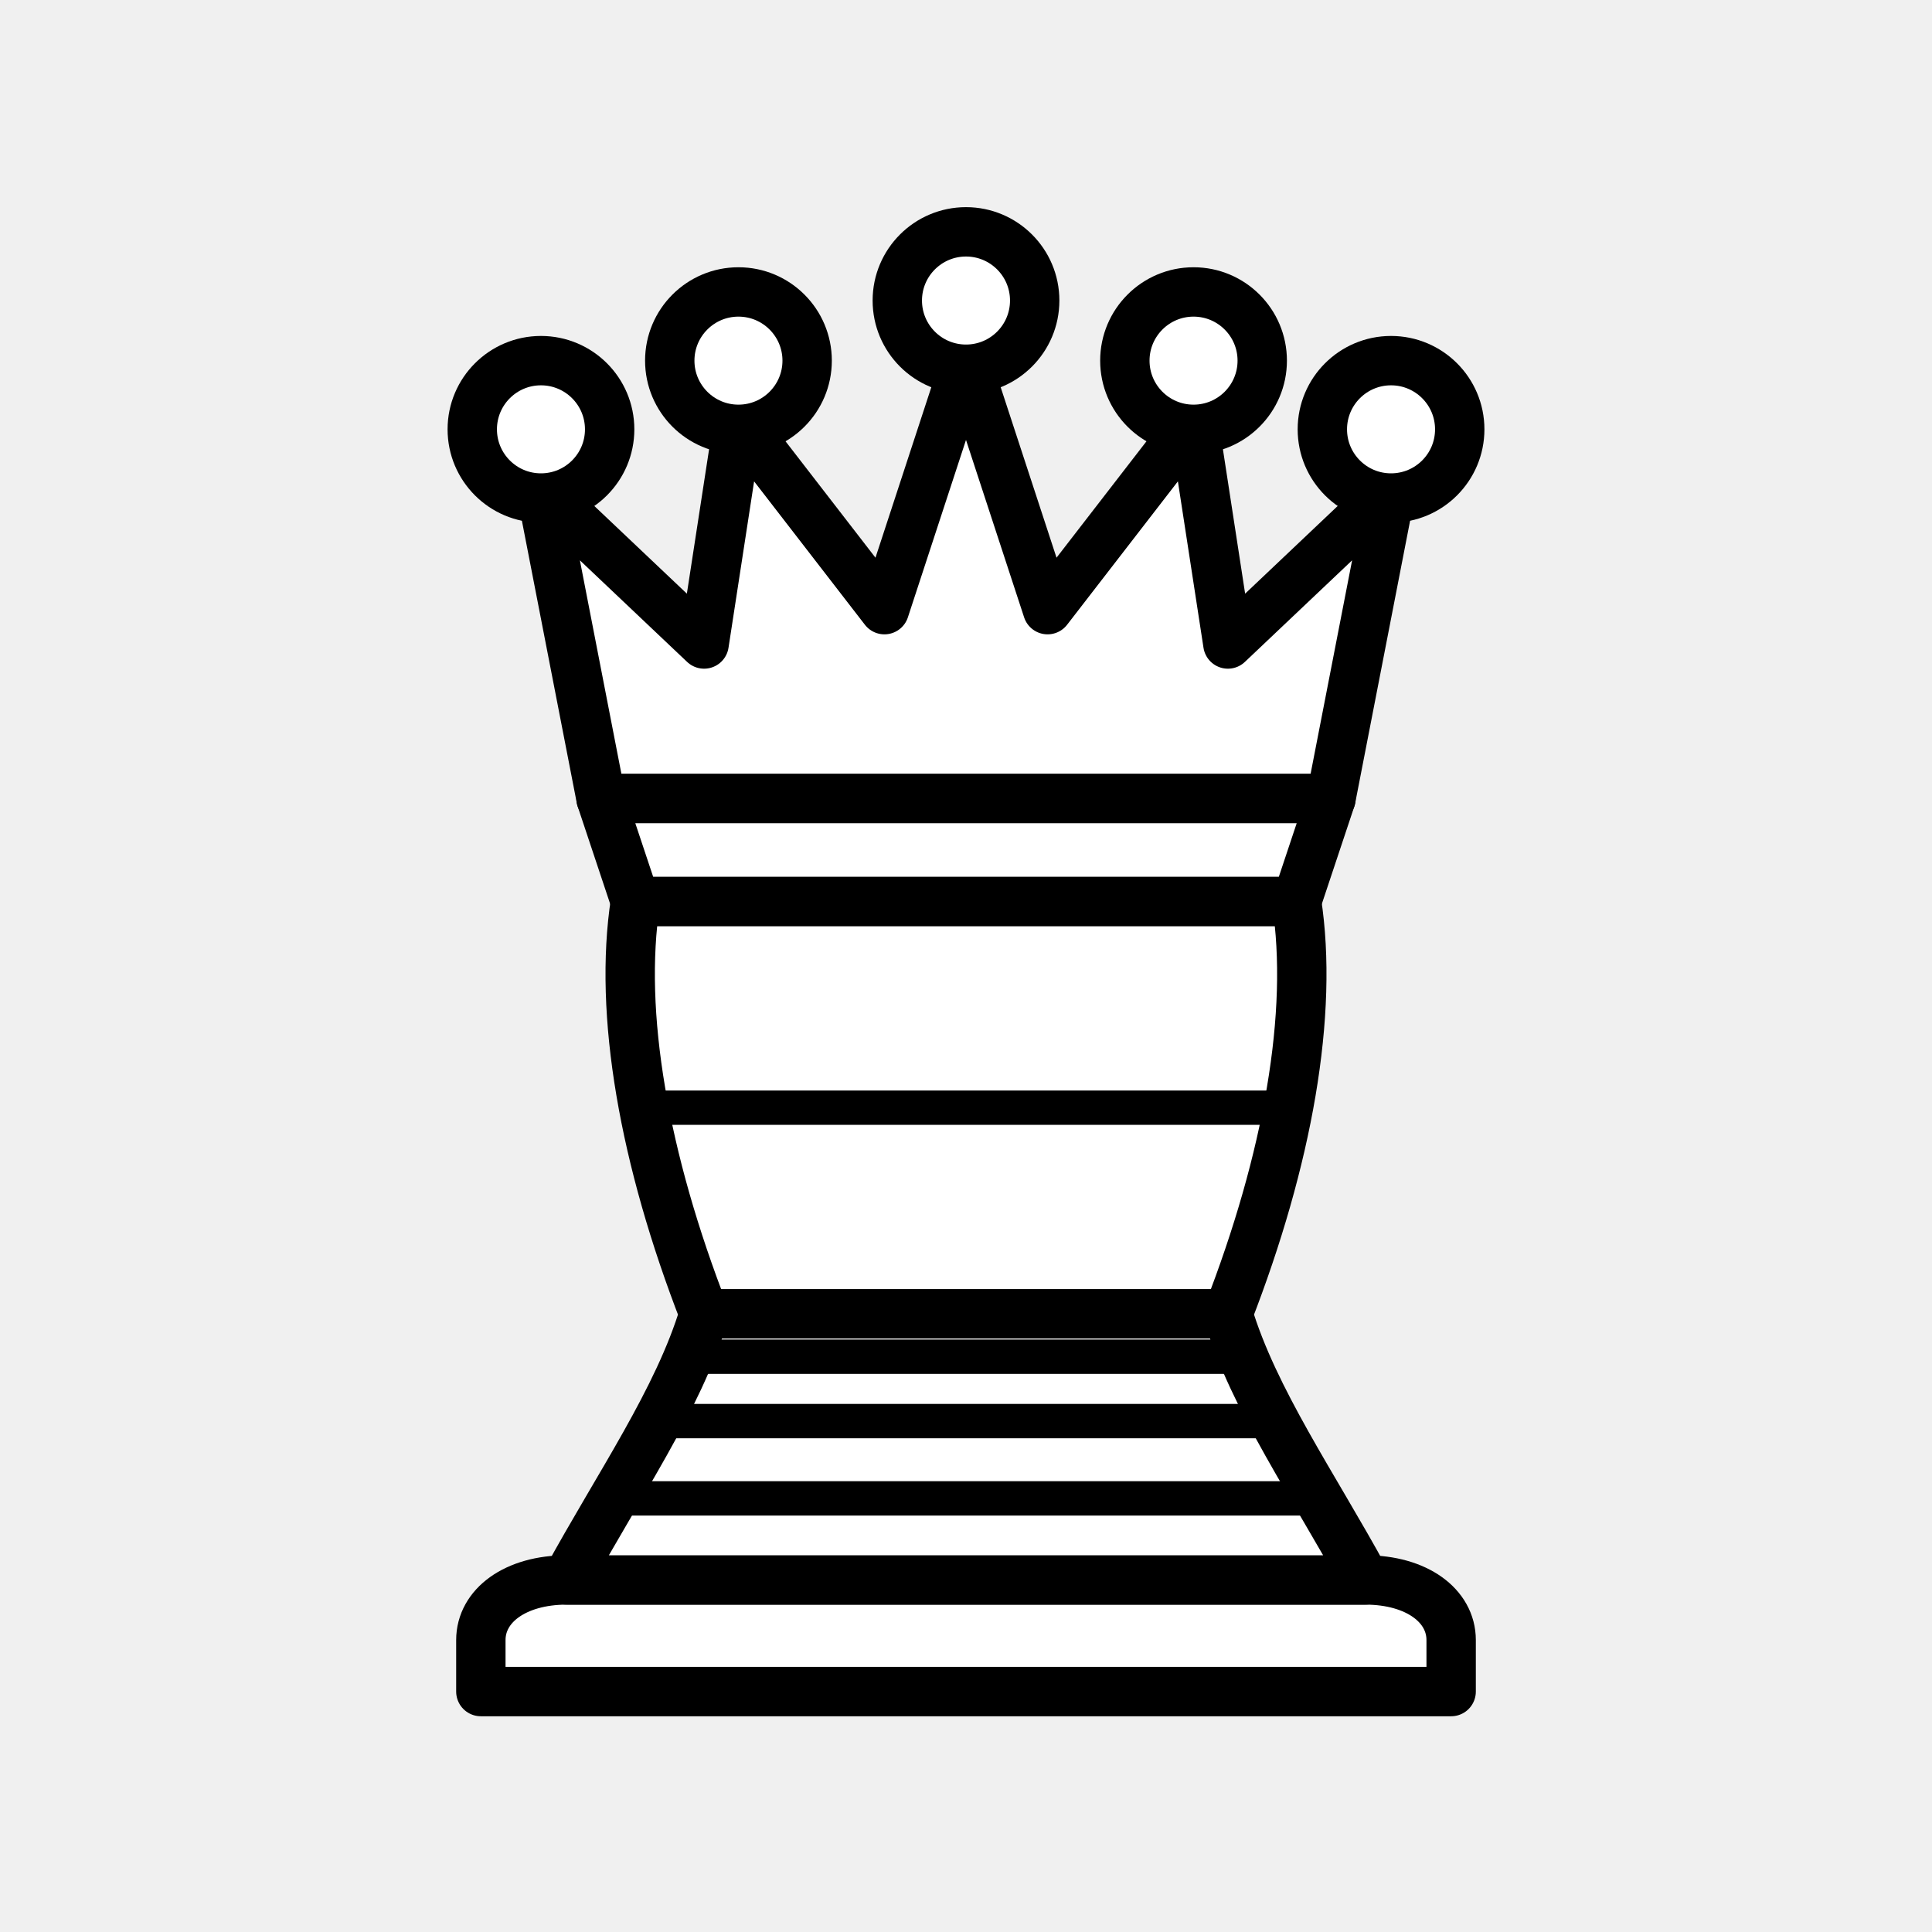
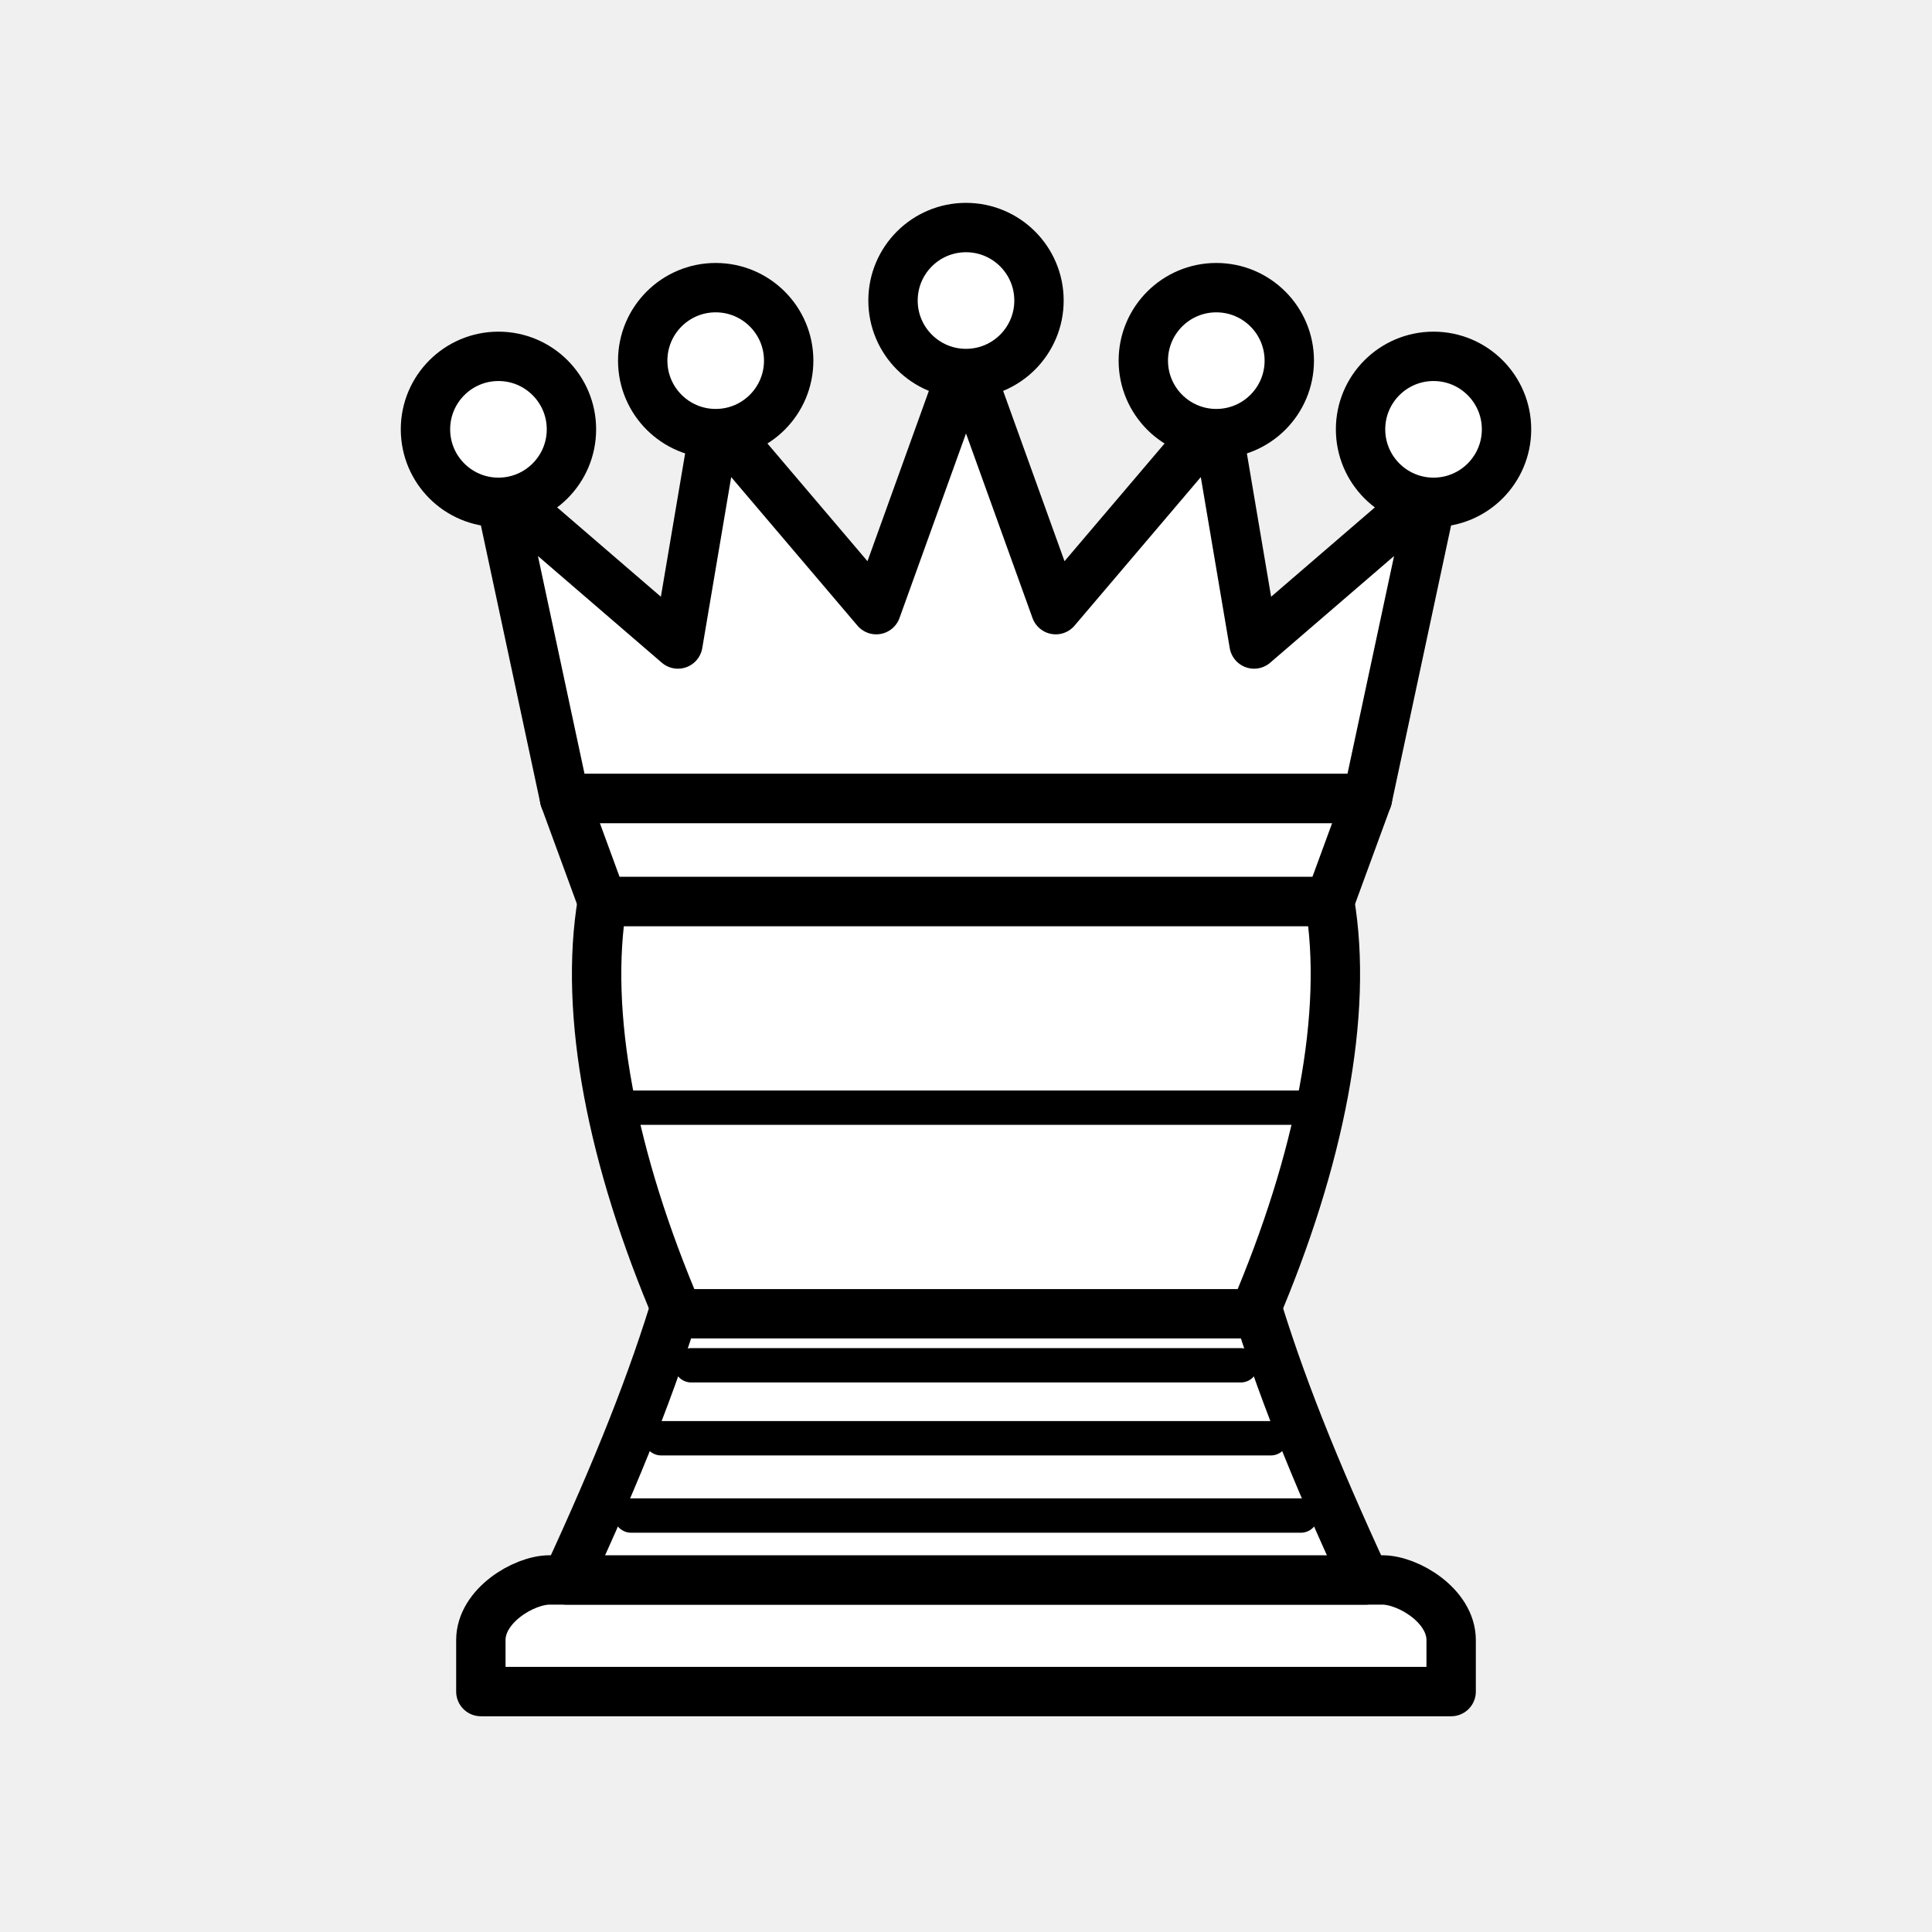
<svg xmlns="http://www.w3.org/2000/svg" viewBox="0 0 45 45">
  <g fill="none" fill-rule="evenodd" stroke="#000" stroke-linecap="round" stroke-linejoin="round" stroke-width="1.15">
-     <path fill="#fff" d="M 11.2 39.4 H 33.8 V 38.2 C 33.8 37.4 33.0 36.8 31.8 36.8 H 13.2 C 12.0 36.8 11.2 37.4 11.2 38.2 Z" />
-     <path fill="#fff" d="M 13.2 36.8 C 14.4 34.6 15.8 32.6 16.4 30.6 H 28.6 C 29.2 32.6 30.6 34.6 31.8 36.8 Z" />
-     <path stroke="#000" stroke-width="0.8" d="M 14.3 34.9 H 30.7 M 15.3 33.1 H 29.7 M 16.1 31.6 H 28.9" />
-     <path fill="#fff" d="M 14.0 18.6 L 12.6 11.4 L 16.4 15.0 L 17.2 9.8 L 20.6 14.2 L 22.5 8.4 L 24.4 14.2 L 27.8 9.8 L 28.6 15.0 L 32.4 11.4 L 31.0 18.6 Z" />
-     <path fill="#fff" d="M 14.8 21.0 H 30.2 L 31.0 18.6 H 14.0 Z" />
-     <path fill="#fff" d="M 16.4 30.6 C 15.0 27.0 14.4 23.6 14.8 21.0 H 30.2 C 30.6 23.6 30.0 27.0 28.6 30.6 Z" />
-     <path stroke="#000" stroke-width="0.8" d="M 14.8 21.0 H 30.2" />
-     <path stroke="#000" stroke-width="0.8" d="M 15.2 25.8 H 29.8" />
-     <circle fill="#fff" cx="12.6" cy="10.0" r="1.6" />
-     <circle fill="#fff" cx="17.2" cy="8.4" r="1.6" />
-     <circle fill="#fff" cx="22.5" cy="7.0" r="1.6" />
-     <circle fill="#fff" cx="27.8" cy="8.4" r="1.6" />
-     <circle fill="#fff" cx="32.4" cy="10.0" r="1.6" />
+     <path fill="#fff" d="M 11.2 39.4 H 33.8 V 38.2 C 33.8 37.4 32.8 36.8 32.2 36.8 H 12.8 C 12.2 36.8 11.2 37.4 11.2 38.2 Z" />
+     <path fill="#fff" d="M 13.2 36.8 C 14.4 34.2 15.2 32.2 15.8 30.2 H 29.2 C 29.8 32.2 30.6 34.2 31.8 36.8 Z" />
+     <path stroke="#000" stroke-width="0.8" d="M 14.7 35.3 H 30.3 M 15.4 33.5 H 29.6 M 16.1 31.8 H 28.9" />
+     <path fill="#fff" d="M 13.15 18.6 L 11.61 11.4 L 15.79 15 L 16.67 9.8 L 20.41 14.2 L 22.50 8.4 L 24.59 14.2 L 28.33 9.8 L 29.21 15 L 33.39 11.4 L 31.85 18.6 Z" />
+     <path fill="#fff" d="M 14.03 21 H 30.97 L 31.85 18.6 H 13.15 Z" />
+     <path fill="#fff" d="M 15.79 30.6 C 14.25 27 13.59 23.6 14.03 21 H 30.97 C 31.41 23.6 30.75 27 29.21 30.6 Z" />
+     <path stroke="#000" stroke-width="0.8" d="M 14.03 21 H 30.97" />
+     <path stroke="#000" stroke-width="0.8" d="M 14.47 25.8 H 30.53" />
+     <circle fill="#fff" cx="11.61" cy="10.0" r="1.7" />
+     <circle fill="#fff" cx="16.67" cy="8.4" r="1.7" />
+     <circle fill="#fff" cx="22.50" cy="7.0" r="1.7" />
+     <circle fill="#fff" cx="28.33" cy="8.4" r="1.7" />
+     <circle fill="#fff" cx="33.39" cy="10.0" r="1.7" />
  </g>
</svg>
